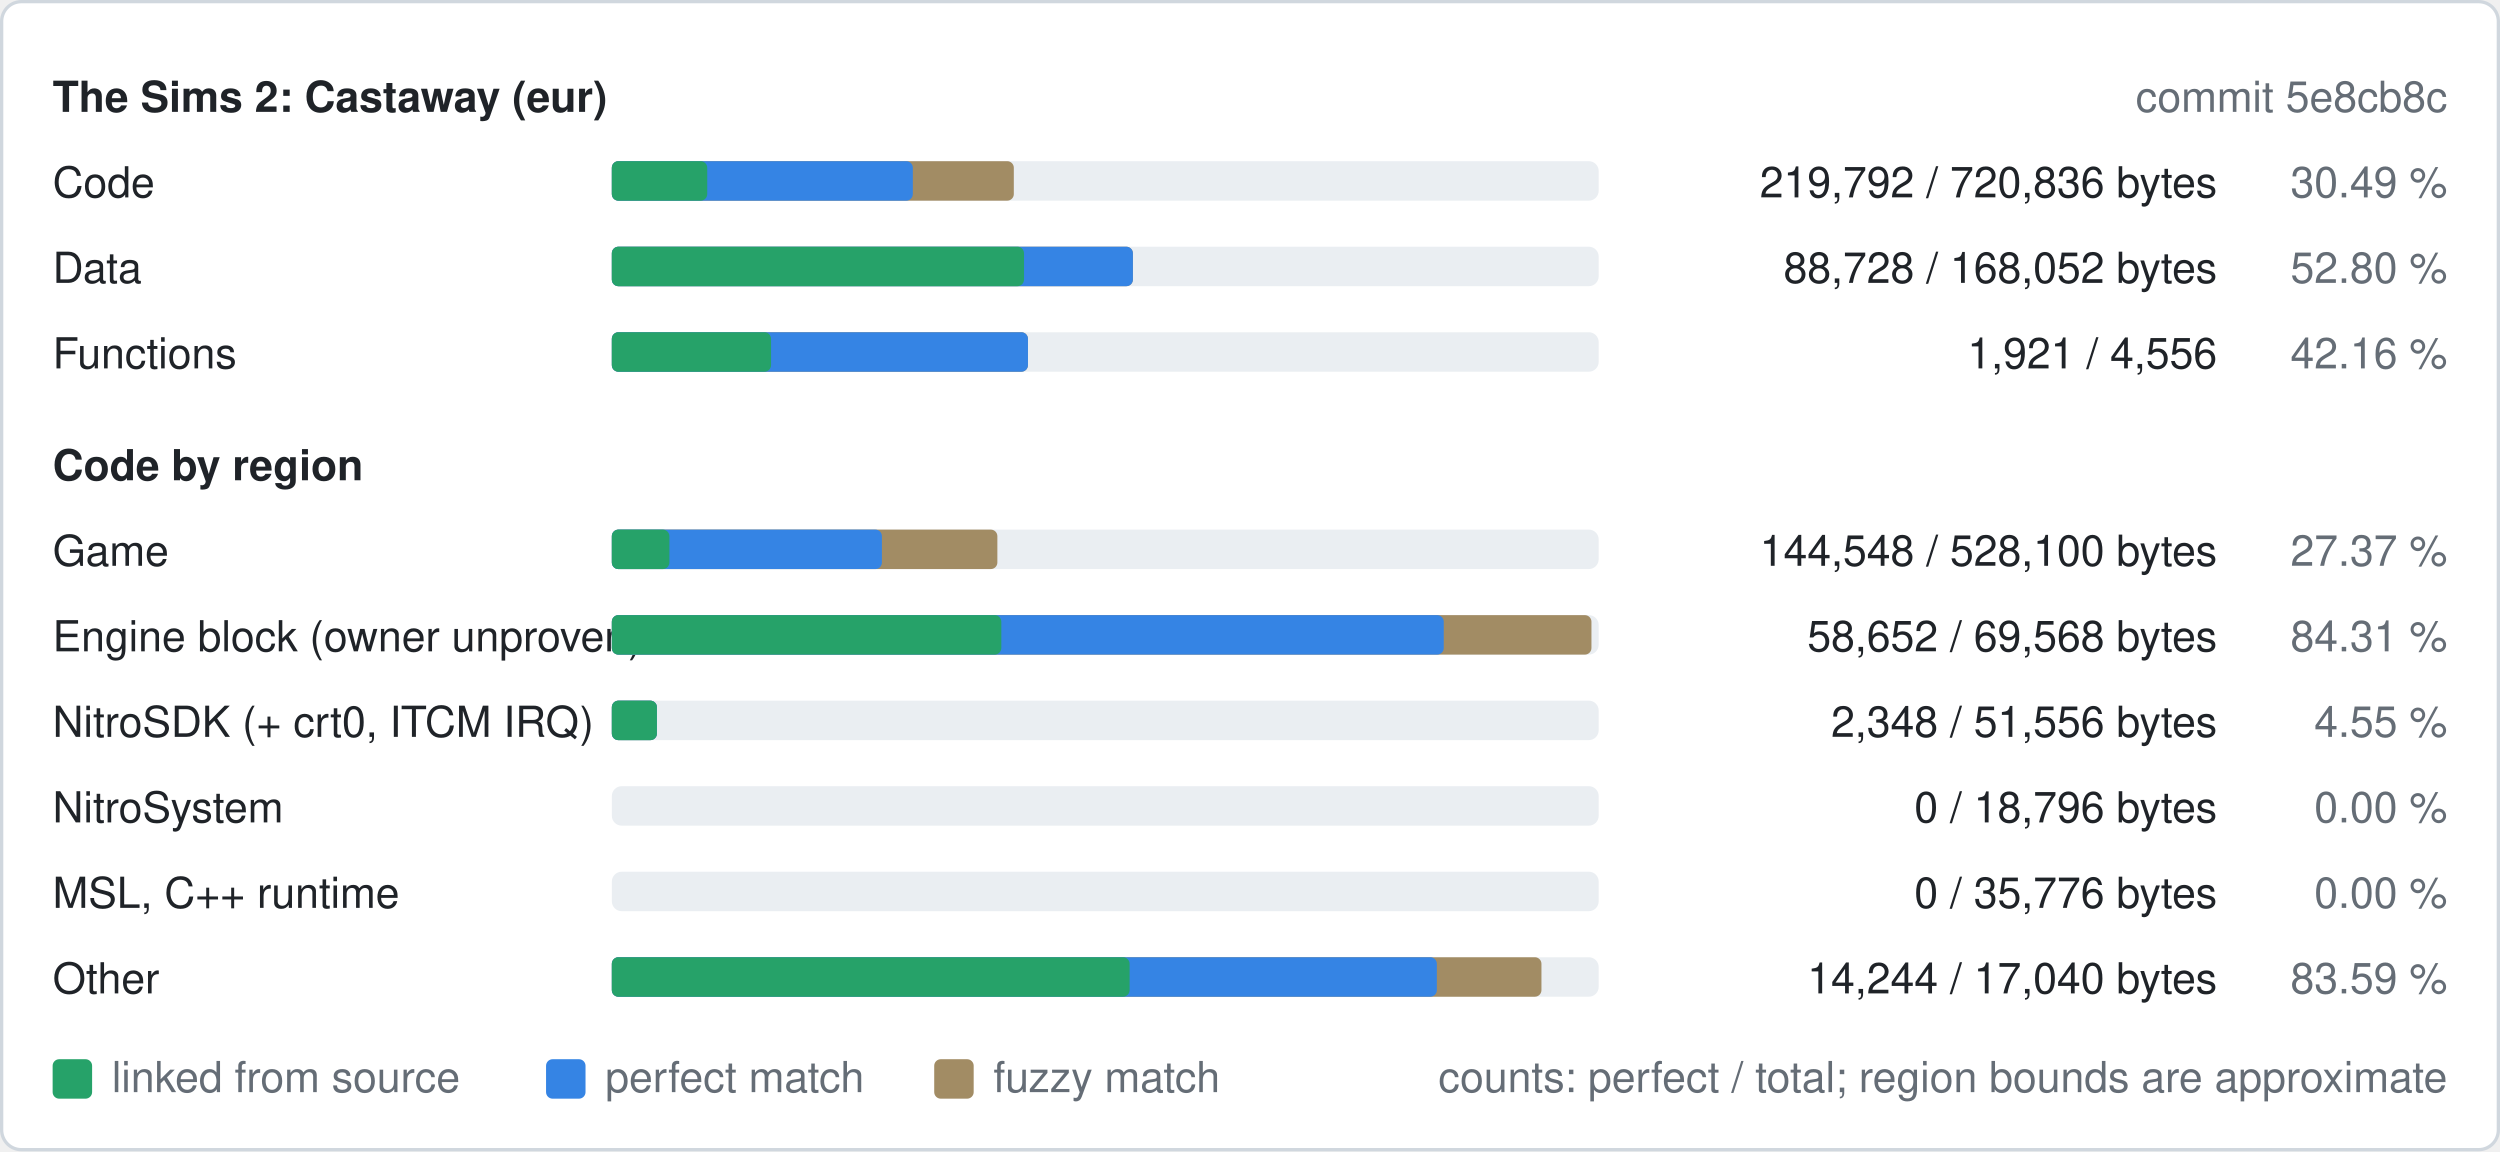
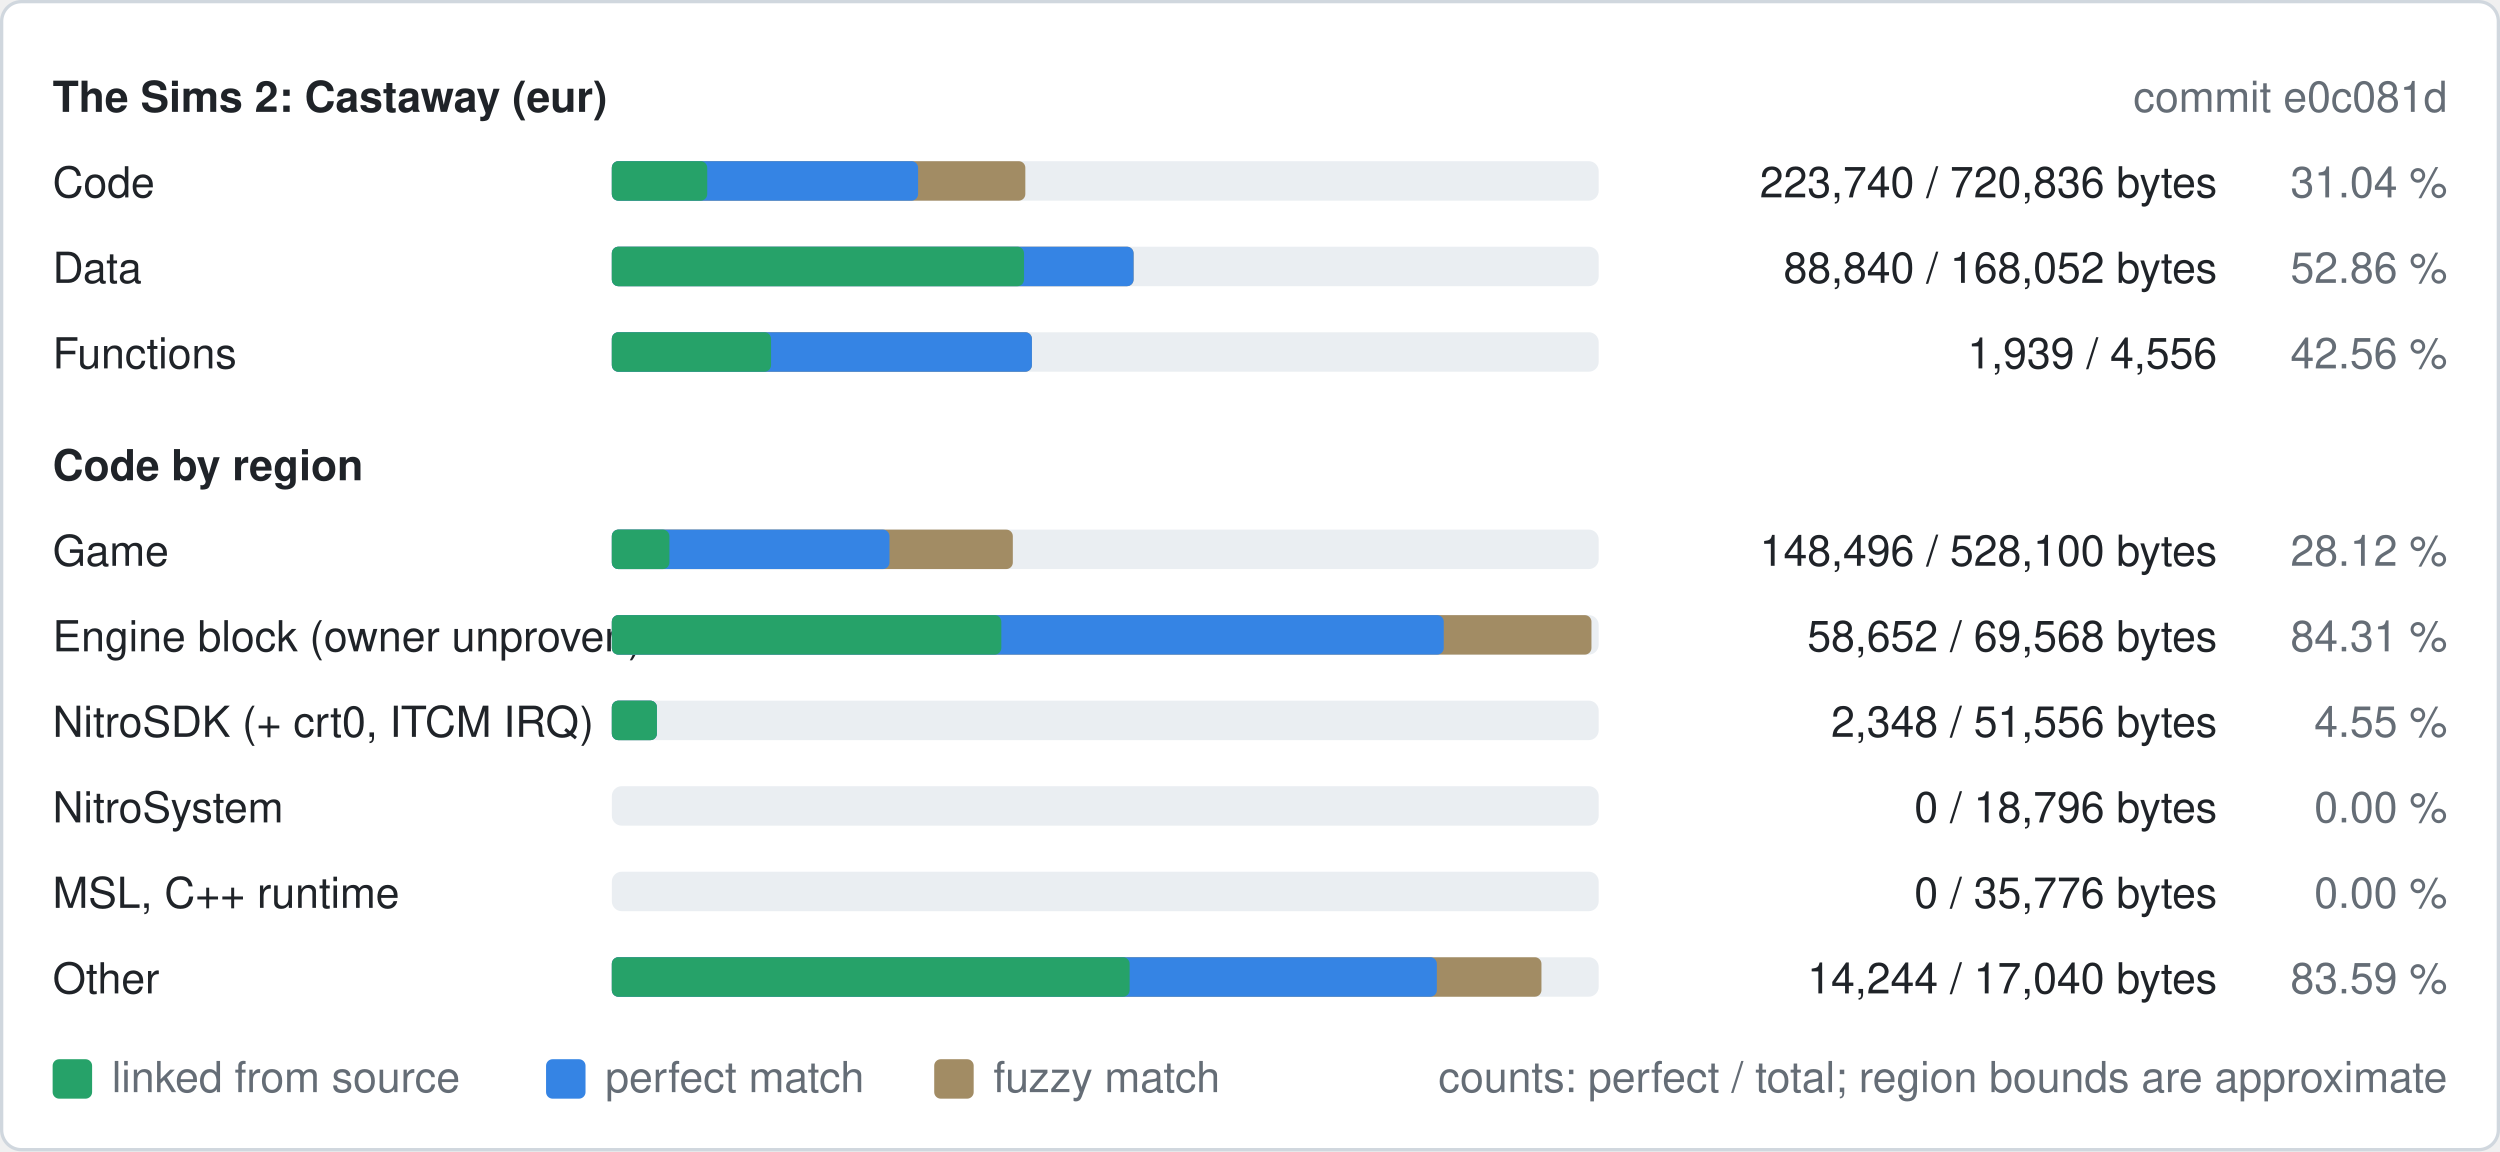
<svg xmlns="http://www.w3.org/2000/svg" width="760" height="350" viewBox="0 0 760 350" role="img" aria-label="Decompilation progress of eur">
  <style>
text{font-family:-apple-system,BlinkMacSystemFont,"Segoe UI",Helvetica,Arial,sans-serif;font-size:13px}
.b{font-weight:600}
.bg{fill:#ffffff;stroke:#d0d7de}.t{fill:#1f2328}.m{fill:#656d76}.track{fill:#eaeef2}.fuzzy{fill:#a28c64}.perfect{fill:#3584e4}.linked{fill:#26a269}
@media (prefers-color-scheme: dark){.bg{fill:#0d1117;stroke:#30363d}.t{fill:#e6edf3}.m{fill:#8d96a0}.track{fill:#21262d}.fuzzy{fill:#a28c64}.perfect{fill:#3584e4}.linked{fill:#2ec27e}}
</style>
  <rect class="bg" x="0.5" y="0.5" width="759" height="349" rx="6" />
  <text class="t b" x="16" y="34">The Sims 2: Castaway (eur)</text>
-   <text class="m" x="744" y="34" text-anchor="end">commit 5e8cb8c</text>
+   <text class="m" x="744" y="34" text-anchor="end">commit e0c081d</text>
  <text class="t" x="16" y="60">Code</text>
  <rect class="track" x="186" y="49" width="300" height="12" rx="3" />
-   <rect class="fuzzy" x="186" y="49" width="122.2" height="12" rx="2" />
-   <rect class="perfect" x="186" y="49" width="91.5" height="12" rx="2" />
+   <rect class="fuzzy" x="186" y="49" width="125.7" height="12" rx="2" />
+   <rect class="perfect" x="186" y="49" width="93.1" height="12" rx="2" />
  <rect class="linked" x="186" y="49" width="29.0" height="12" rx="2" />
-   <text class="t" x="674" y="60" text-anchor="end">219,792 / 720,836 bytes</text>
-   <text class="m" x="744" y="60" text-anchor="end">30.49 %</text>
+   <text class="t" x="674" y="60" text-anchor="end">223,740 / 720,836 bytes</text>
+   <text class="m" x="744" y="60" text-anchor="end">31.04 %</text>
  <text class="t" x="16" y="86">Data</text>
  <rect class="track" x="186" y="75" width="300" height="12" rx="3" />
-   <rect class="fuzzy" x="186" y="75" width="158.4" height="12" rx="2" />
-   <rect class="perfect" x="186" y="75" width="158.4" height="12" rx="2" />
+   <rect class="fuzzy" x="186" y="75" width="158.6" height="12" rx="2" />
+   <rect class="perfect" x="186" y="75" width="158.6" height="12" rx="2" />
  <rect class="linked" x="186" y="75" width="125.3" height="12" rx="2" />
-   <text class="t" x="674" y="86" text-anchor="end">88,728 / 168,052 bytes</text>
-   <text class="m" x="744" y="86" text-anchor="end">52.80 %</text>
+   <text class="t" x="674" y="86" text-anchor="end">88,840 / 168,052 bytes</text>
+   <text class="m" x="744" y="86" text-anchor="end">52.86 %</text>
  <text class="t" x="16" y="112">Functions</text>
  <rect class="track" x="186" y="101" width="300" height="12" rx="3" />
-   <rect class="fuzzy" x="186" y="101" width="126.5" height="12" rx="2" />
-   <rect class="perfect" x="186" y="101" width="126.5" height="12" rx="2" />
+   <rect class="fuzzy" x="186" y="101" width="127.7" height="12" rx="2" />
+   <rect class="perfect" x="186" y="101" width="127.7" height="12" rx="2" />
  <rect class="linked" x="186" y="101" width="48.4" height="12" rx="2" />
-   <text class="t" x="674" y="112" text-anchor="end">1,921 / 4,556</text>
-   <text class="m" x="744" y="112" text-anchor="end">42.16 %</text>
+   <text class="t" x="674" y="112" text-anchor="end">1,939 / 4,556</text>
+   <text class="m" x="744" y="112" text-anchor="end">42.56 %</text>
  <text class="t b" x="16" y="146">Code by region</text>
  <text class="t" x="16" y="172">Game</text>
  <rect class="track" x="186" y="161" width="300" height="12" rx="3" />
-   <rect class="fuzzy" x="186" y="161" width="117.2" height="12" rx="2" />
-   <rect class="perfect" x="186" y="161" width="82.1" height="12" rx="2" />
+   <rect class="fuzzy" x="186" y="161" width="121.9" height="12" rx="2" />
+   <rect class="perfect" x="186" y="161" width="84.4" height="12" rx="2" />
  <rect class="linked" x="186" y="161" width="17.5" height="12" rx="2" />
-   <text class="t" x="674" y="172" text-anchor="end">144,548 / 528,100 bytes</text>
-   <text class="m" x="744" y="172" text-anchor="end">27.37 %</text>
+   <text class="t" x="674" y="172" text-anchor="end">148,496 / 528,100 bytes</text>
+   <text class="m" x="744" y="172" text-anchor="end">28.12 %</text>
  <text class="t" x="16" y="198">Engine block (owner unproven)</text>
  <rect class="track" x="186" y="187" width="300" height="12" rx="3" />
  <rect class="fuzzy" x="186" y="187" width="297.8" height="12" rx="2" />
  <rect class="perfect" x="186" y="187" width="252.9" height="12" rx="2" />
  <rect class="linked" x="186" y="187" width="118.4" height="12" rx="2" />
  <text class="t" x="674" y="198" text-anchor="end">58,652 / 69,568 bytes</text>
  <text class="m" x="744" y="198" text-anchor="end">84.31 %</text>
  <text class="t" x="16" y="224">NitroSDK (+ crt0, ITCM IRQ)</text>
  <rect class="track" x="186" y="213" width="300" height="12" rx="3" />
  <rect class="fuzzy" x="186" y="213" width="13.7" height="12" rx="2" />
  <rect class="perfect" x="186" y="213" width="13.7" height="12" rx="2" />
  <rect class="linked" x="186" y="213" width="13.7" height="12" rx="2" />
  <text class="t" x="674" y="224" text-anchor="end">2,348 / 51,556 bytes</text>
  <text class="m" x="744" y="224" text-anchor="end">4.55 %</text>
  <text class="t" x="16" y="250">NitroSystem</text>
  <rect class="track" x="186" y="239" width="300" height="12" rx="3" />
  <text class="t" x="674" y="250" text-anchor="end">0 / 18,796 bytes</text>
  <text class="m" x="744" y="250" text-anchor="end">0.00 %</text>
  <text class="t" x="16" y="276">MSL, C++ runtime</text>
  <rect class="track" x="186" y="265" width="300" height="12" rx="3" />
  <text class="t" x="674" y="276" text-anchor="end">0 / 35,776 bytes</text>
  <text class="m" x="744" y="276" text-anchor="end">0.00 %</text>
  <text class="t" x="16" y="302">Other</text>
  <rect class="track" x="186" y="291" width="300" height="12" rx="3" />
  <rect class="fuzzy" x="186" y="291" width="282.6" height="12" rx="2" />
  <rect class="perfect" x="186" y="291" width="250.8" height="12" rx="2" />
  <rect class="linked" x="186" y="291" width="157.4" height="12" rx="2" />
  <text class="t" x="674" y="302" text-anchor="end">14,244 / 17,040 bytes</text>
  <text class="m" x="744" y="302" text-anchor="end">83.59 %</text>
  <rect class="linked" x="16" y="322" width="12" height="12" rx="2" />
  <text class="m" x="34" y="332">linked from source</text>
  <rect class="perfect" x="166" y="322" width="12" height="12" rx="2" />
  <text class="m" x="184" y="332">perfect match</text>
  <rect class="fuzzy" x="284" y="322" width="12" height="12" rx="2" />
  <text class="m" x="302" y="332">fuzzy match</text>
  <text class="m" x="744" y="332" text-anchor="end">counts: perfect / total; region bounds are approximate</text>
</svg>
